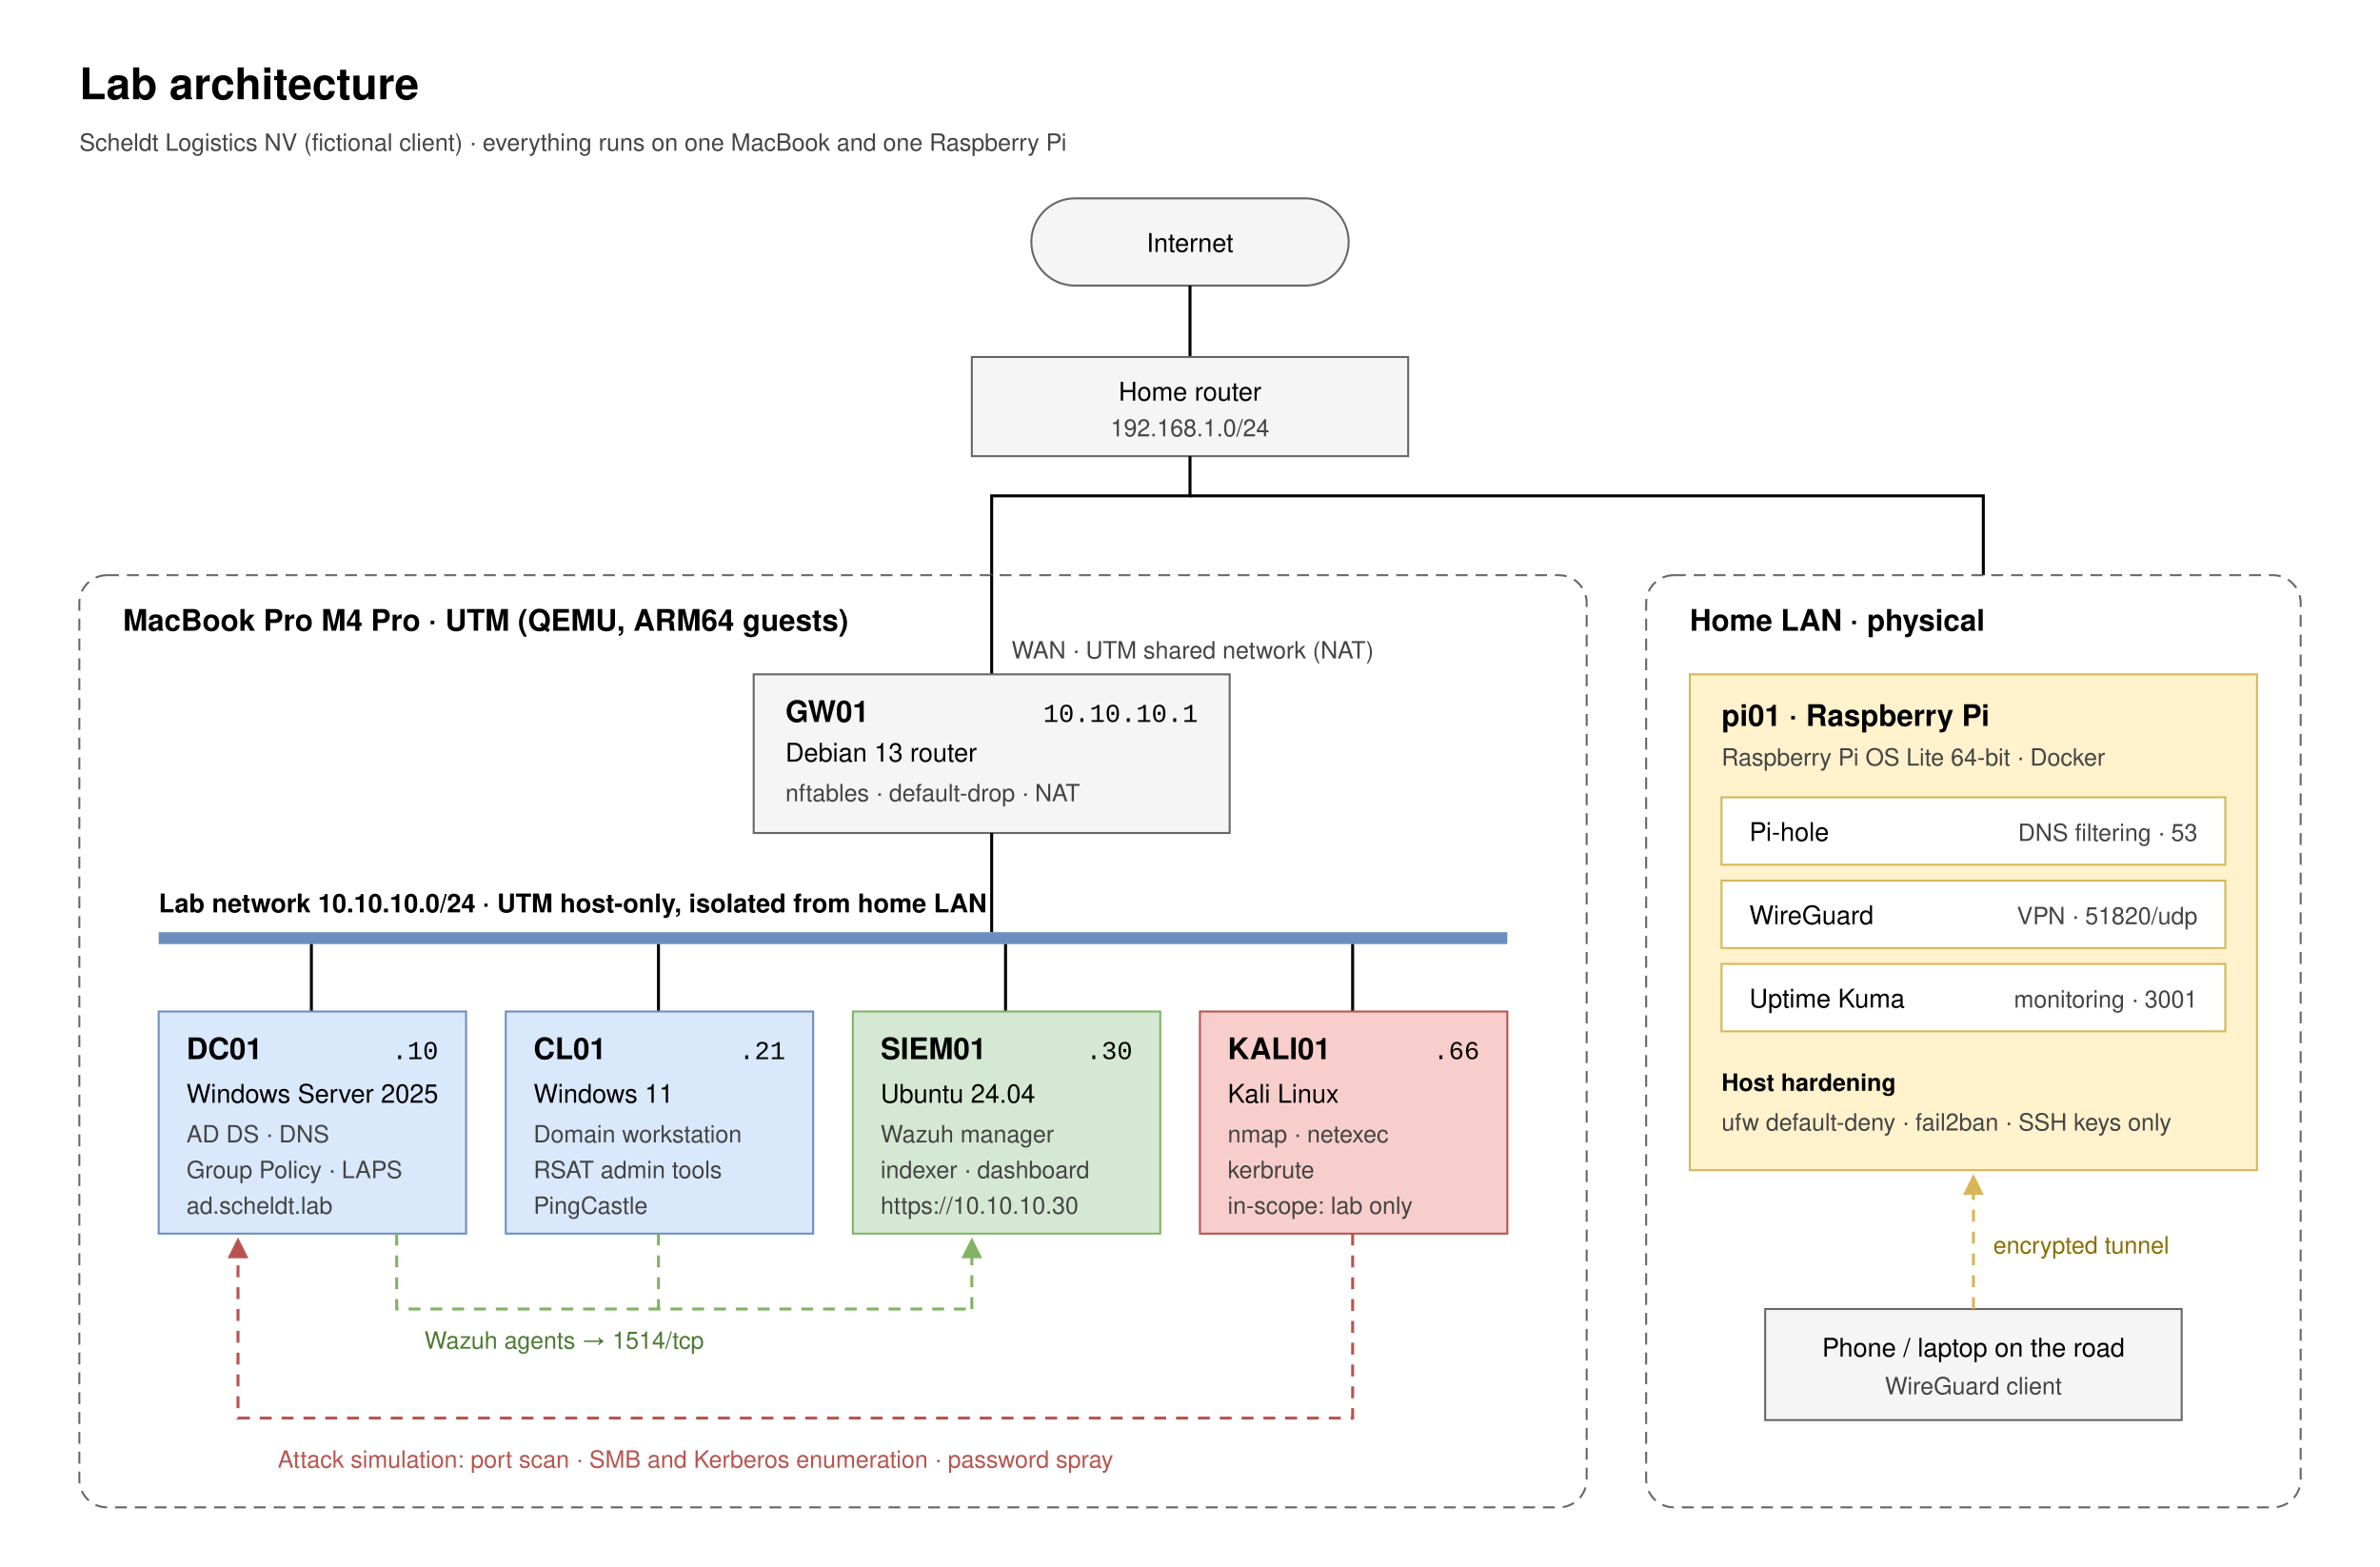
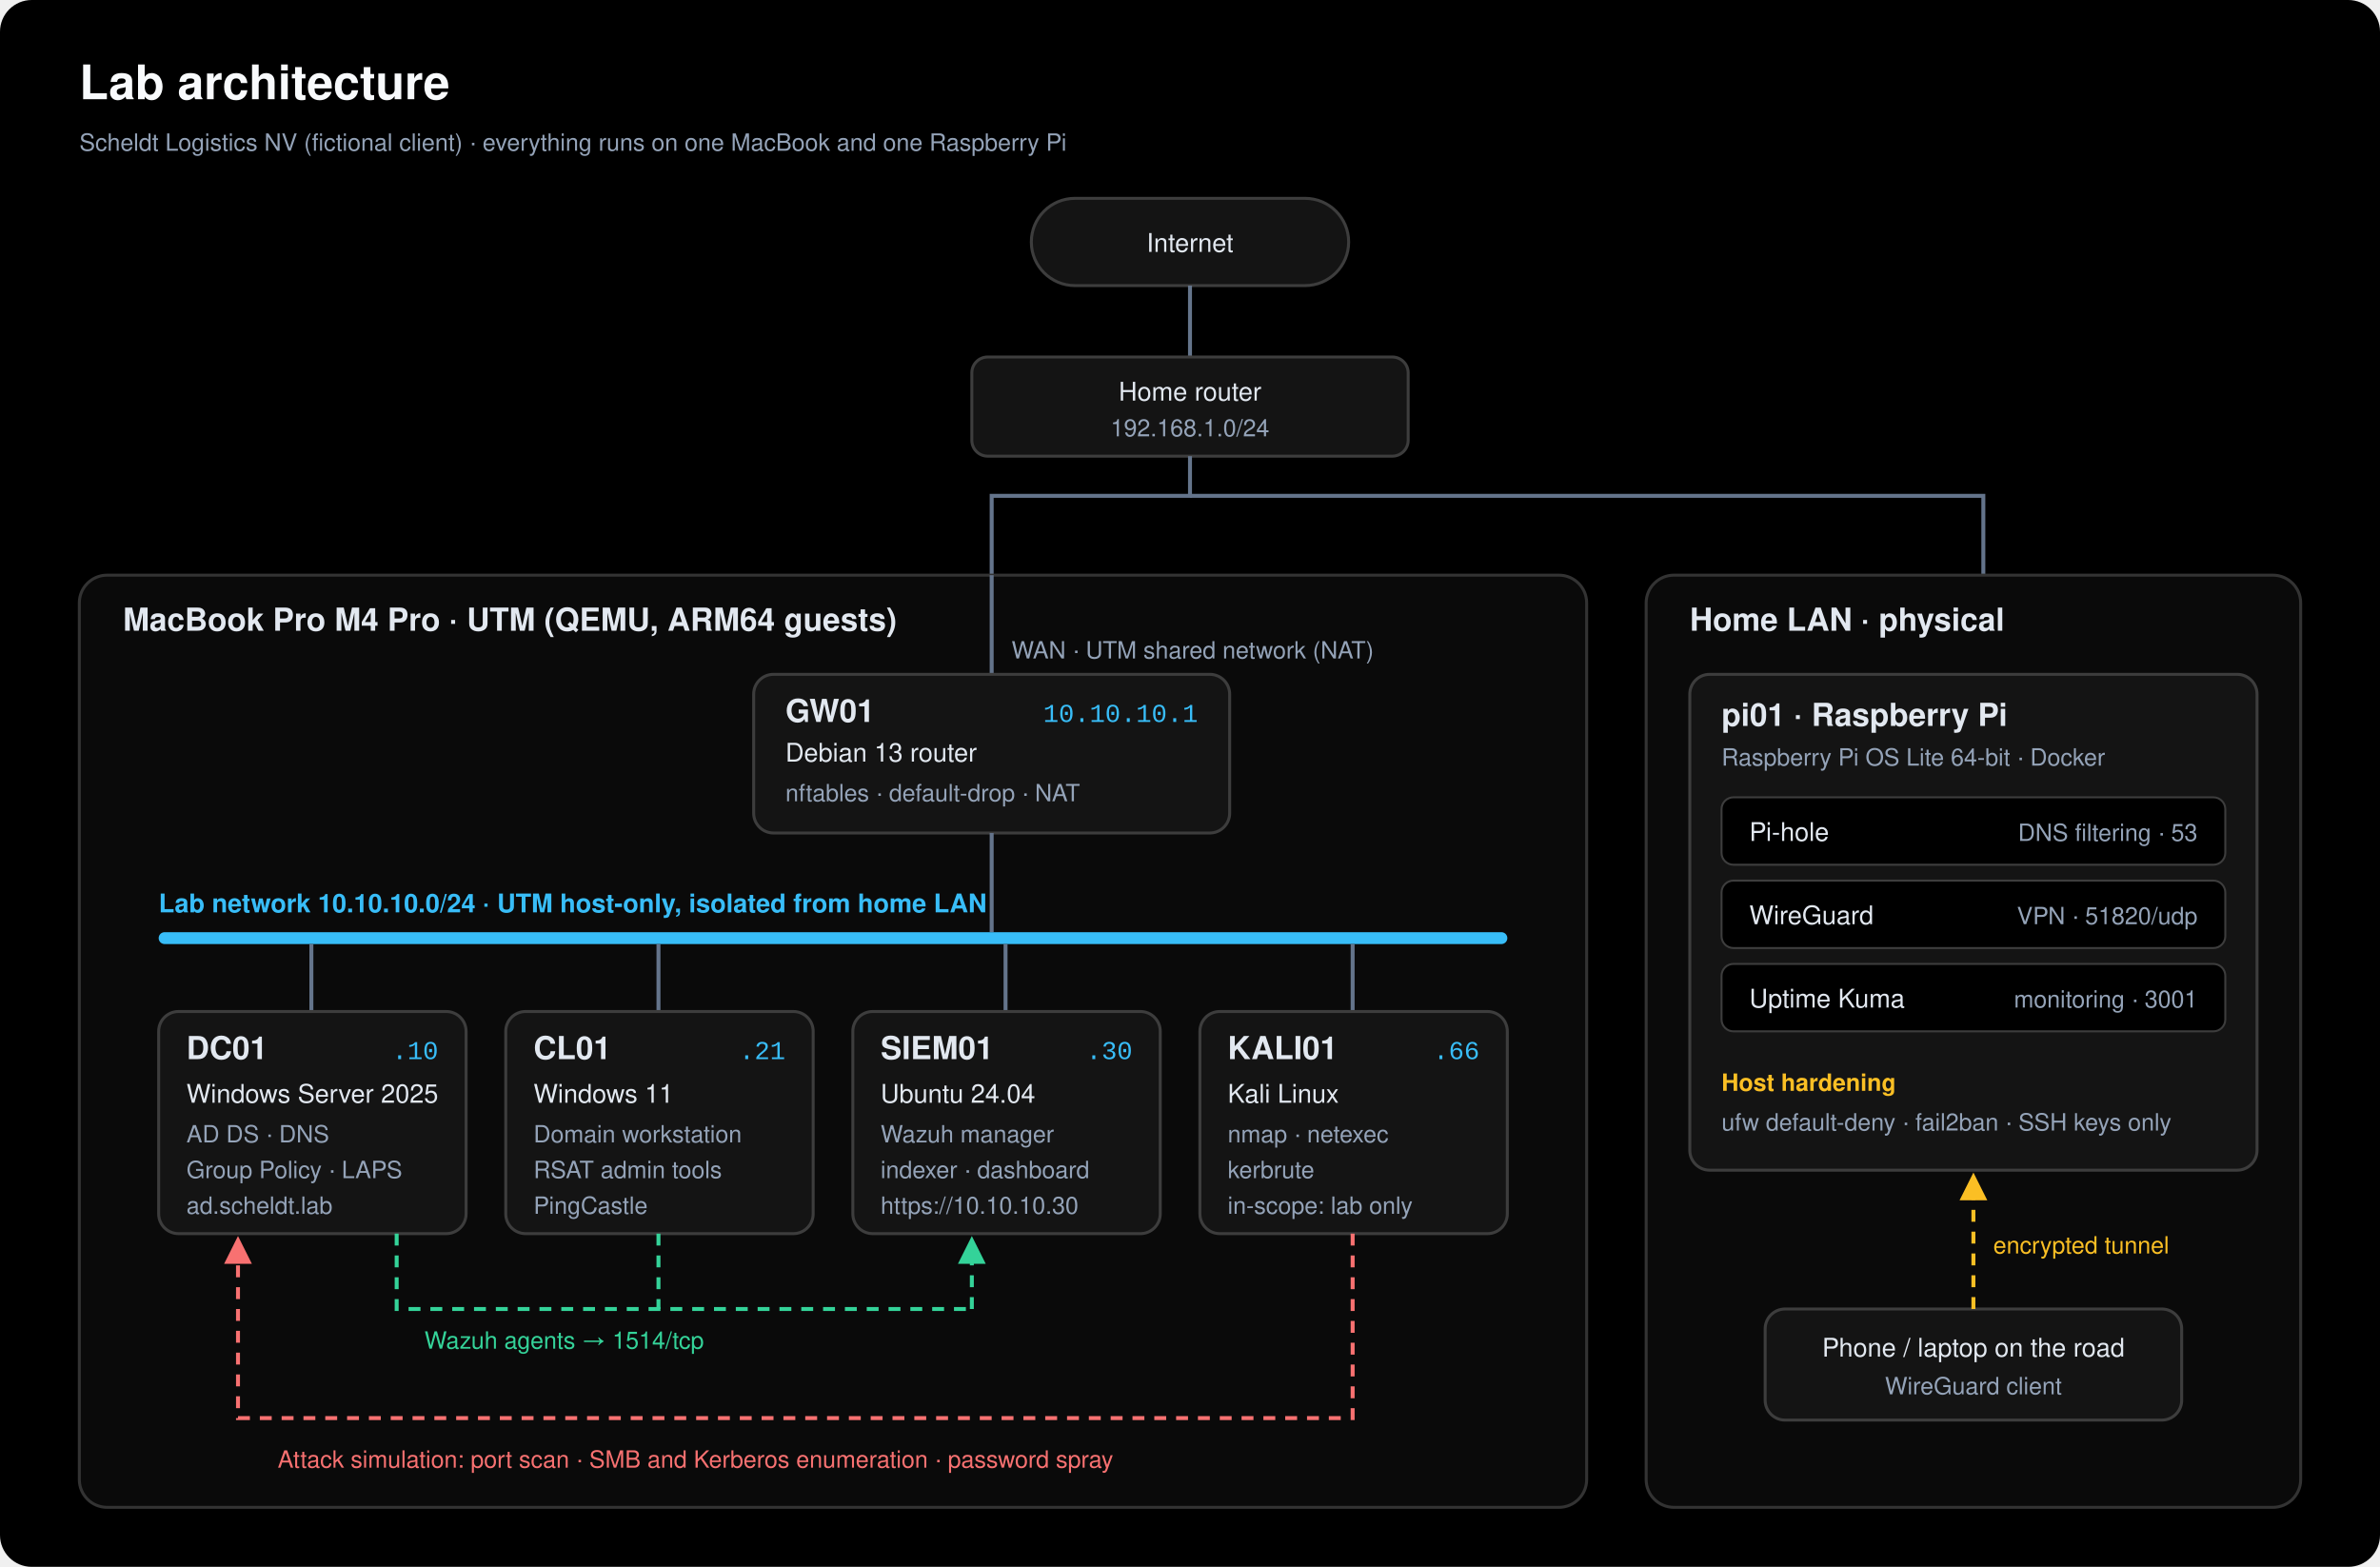
- <svg xmlns="http://www.w3.org/2000/svg" width="1200" height="790" viewBox="0 0 1200 790" font-family="Helvetica, Arial, sans-serif">
+ <svg xmlns="http://www.w3.org/2000/svg" width="1200" height="790" viewBox="0 0 1200 790" font-family="'Segoe UI', 'Helvetica Neue', Helvetica, Arial, sans-serif">
  <defs>
    <marker id="arrow-green" viewBox="0 0 10 10" refX="8" refY="5" markerWidth="7" markerHeight="7" orient="auto-start-reverse">
-       <path d="M0,0 L10,5 L0,10 z" fill="#82b366" />
+       <path d="M0,0 L10,5 L0,10 z" fill="#34d399" />
    </marker>
    <marker id="arrow-red" viewBox="0 0 10 10" refX="8" refY="5" markerWidth="7" markerHeight="7" orient="auto-start-reverse">
-       <path d="M0,0 L10,5 L0,10 z" fill="#b85450" />
+       <path d="M0,0 L10,5 L0,10 z" fill="#f87171" />
    </marker>
    <marker id="arrow-amber" viewBox="0 0 10 10" refX="8" refY="5" markerWidth="7" markerHeight="7" orient="auto-start-reverse">
-       <path d="M0,0 L10,5 L0,10 z" fill="#d6b656" />
+       <path d="M0,0 L10,5 L0,10 z" fill="#fbbf24" />
    </marker>
    <style>
-       .h { fill: #000000; font-weight: bold; font-size: 15px; }
-       .t { fill: #000000; font-size: 13px; }
-       .m { fill: #444444; font-size: 12px; }
-       .ip { fill: #000000; font-size: 13px; font-family: 'Courier New', monospace; }
-       .panel { fill: none; stroke: #666666; stroke-width: 1; stroke-dasharray: 6 4; }
-       .node { fill: #f5f5f5; stroke: #666666; stroke-width: 1; }
-       .wire { stroke: #000000; stroke-width: 1.5; fill: none; }
+       .h { fill: #e2e8f0; font-weight: 600; font-size: 16px; }
+       .t { fill: #e2e8f0; font-size: 13px; }
+       .m { fill: #94a3b8; font-size: 12px; }
+       .ip { fill: #38bdf8; font-size: 13px; font-family: 'SFMono-Regular', Consolas, 'Liberation Mono', monospace; }
+       .panel { fill: #0a0a0a; stroke: #333333; stroke-width: 1.5; }
+       .node { fill: #141414; stroke: #3d3d3d; stroke-width: 1.5; }
+       .wire { stroke: #64748b; stroke-width: 2; fill: none; }
    </style>
  </defs>
-   <rect width="1200" height="790" fill="#ffffff" />
-   <text x="40" y="50" fill="#000000" font-size="22" font-weight="bold">Lab architecture</text>
+   <rect width="1200" height="790" rx="16" fill="#000000" />
+   <text x="40" y="50" fill="#f8fafc" font-size="24" font-weight="700">Lab architecture</text>
  <text x="40" y="76" class="m">Scheldt Logistics NV (fictional client) · everything runs on one MacBook and one Raspberry Pi</text>
  <rect x="520" y="100" width="160" height="44" rx="22" class="node" />
  <text x="600" y="127" class="t" text-anchor="middle">Internet</text>
  <line x1="600" y1="144" x2="600" y2="180" class="wire" />
-   <rect x="490" y="180" width="220" height="50" rx="0" class="node" />
+   <rect x="490" y="180" width="220" height="50" rx="8" class="node" />
  <text x="600" y="202" class="t" text-anchor="middle">Home router</text>
  <text x="600" y="220" class="m" text-anchor="middle">192.168.1.0/24</text>
  <path d="M600,230 V250 H500 V290" class="wire" />
  <path d="M600,250 H1000 V290" class="wire" />
  <rect x="40" y="290" width="760" height="470" rx="14" class="panel" />
  <text x="62" y="318" class="h">MacBook Pro M4 Pro · UTM (QEMU, ARM64 guests)</text>
  <line x1="500" y1="290" x2="500" y2="340" class="wire" />
  <text x="510" y="332" class="m">WAN · UTM shared network (NAT)</text>
-   <rect x="380" y="340" width="240" height="80" rx="0" class="node" />
+   <rect x="380" y="340" width="240" height="80" rx="10" class="node" />
  <text x="396" y="364" class="h">GW01</text>
  <text x="604" y="364" class="ip" text-anchor="end">10.10.10.1</text>
  <text x="396" y="384" class="t">Debian 13 router</text>
  <text x="396" y="404" class="m">nftables · default-drop · NAT</text>
  <line x1="500" y1="420" x2="500" y2="470" class="wire" />
-   <rect x="80" y="470" width="680" height="6" fill="#6c8ebf" />
-   <text x="80" y="460" fill="#000000" font-size="13" font-weight="bold">Lab network 10.10.10.0/24 · UTM host-only, isolated from home LAN</text>
+   <rect x="80" y="470" width="680" height="6" rx="3" fill="#38bdf8" />
+   <text x="80" y="460" fill="#38bdf8" font-size="13" font-weight="600">Lab network 10.10.10.0/24 · UTM host-only, isolated from home LAN</text>
  <line x1="157" y1="476" x2="157" y2="510" class="wire" />
  <line x1="332" y1="476" x2="332" y2="510" class="wire" />
  <line x1="507" y1="476" x2="507" y2="510" class="wire" />
  <line x1="682" y1="476" x2="682" y2="510" class="wire" />
-   <rect x="80" y="510" width="155" height="112" rx="0" class="node" style="fill:#dae8fc;stroke:#6c8ebf" />
+   <rect x="80" y="510" width="155" height="112" rx="10" class="node" />
  <text x="94" y="534" class="h">DC01</text>
  <text x="221" y="534" class="ip" text-anchor="end">.10</text>
  <text x="94" y="556" class="t">Windows Server 2025</text>
  <text x="94" y="576" class="m">AD DS · DNS</text>
  <text x="94" y="594" class="m">Group Policy · LAPS</text>
  <text x="94" y="612" class="m">ad.scheldt.lab</text>
-   <rect x="255" y="510" width="155" height="112" rx="0" class="node" style="fill:#dae8fc;stroke:#6c8ebf" />
+   <rect x="255" y="510" width="155" height="112" rx="10" class="node" />
  <text x="269" y="534" class="h">CL01</text>
  <text x="396" y="534" class="ip" text-anchor="end">.21</text>
  <text x="269" y="556" class="t">Windows 11</text>
  <text x="269" y="576" class="m">Domain workstation</text>
  <text x="269" y="594" class="m">RSAT admin tools</text>
  <text x="269" y="612" class="m">PingCastle</text>
-   <rect x="430" y="510" width="155" height="112" rx="0" class="node" style="fill:#d5e8d4;stroke:#82b366" />
+   <rect x="430" y="510" width="155" height="112" rx="10" class="node" stroke="#34d399" />
  <text x="444" y="534" class="h">SIEM01</text>
  <text x="571" y="534" class="ip" text-anchor="end">.30</text>
  <text x="444" y="556" class="t">Ubuntu 24.04</text>
  <text x="444" y="576" class="m">Wazuh manager</text>
  <text x="444" y="594" class="m">indexer · dashboard</text>
  <text x="444" y="612" class="m">https://10.10.10.30</text>
-   <rect x="605" y="510" width="155" height="112" rx="0" class="node" style="fill:#f8cecc;stroke:#b85450" />
+   <rect x="605" y="510" width="155" height="112" rx="10" class="node" stroke="#f87171" />
  <text x="619" y="534" class="h">KALI01</text>
  <text x="746" y="534" class="ip" text-anchor="end">.66</text>
  <text x="619" y="556" class="t">Kali Linux</text>
  <text x="619" y="576" class="m">nmap · netexec</text>
  <text x="619" y="594" class="m">kerbrute</text>
  <text x="619" y="612" class="m">in-scope: lab only</text>
-   <path d="M200,622 V660 H490" stroke="#82b366" stroke-width="1.5" stroke-dasharray="6 5" fill="none" />
-   <path d="M332,622 V660" stroke="#82b366" stroke-width="1.5" stroke-dasharray="6 5" fill="none" />
-   <path d="M490,660 V626" stroke="#82b366" stroke-width="1.5" stroke-dasharray="6 5" fill="none" marker-end="url(#arrow-green)" />
-   <text x="214" y="680" fill="#4d7a32" font-size="12">Wazuh agents → 1514/tcp</text>
-   <path d="M682,622 V715 H120 V626" stroke="#b85450" stroke-width="1.5" stroke-dasharray="6 5" fill="none" marker-end="url(#arrow-red)" />
-   <text x="140" y="740" fill="#b85450" font-size="12">Attack simulation: port scan · SMB and Kerberos enumeration · password spray</text>
+   <path d="M200,622 V660 H490" stroke="#34d399" stroke-width="2" stroke-dasharray="6 5" fill="none" />
+   <path d="M332,622 V660" stroke="#34d399" stroke-width="2" stroke-dasharray="6 5" fill="none" />
+   <path d="M490,660 V626" stroke="#34d399" stroke-width="2" stroke-dasharray="6 5" fill="none" marker-end="url(#arrow-green)" />
+   <text x="214" y="680" fill="#34d399" font-size="12">Wazuh agents → 1514/tcp</text>
+   <path d="M682,622 V715 H120 V626" stroke="#f87171" stroke-width="2" stroke-dasharray="6 5" fill="none" marker-end="url(#arrow-red)" />
+   <text x="140" y="740" fill="#f87171" font-size="12">Attack simulation: port scan · SMB and Kerberos enumeration · password spray</text>
  <rect x="830" y="290" width="330" height="470" rx="14" class="panel" />
  <text x="852" y="318" class="h">Home LAN · physical</text>
-   <rect x="852" y="340" width="286" height="250" rx="0" class="node" style="fill:#fff2cc;stroke:#d6b656" />
+   <rect x="852" y="340" width="286" height="250" rx="10" class="node" stroke="#fbbf24" />
  <text x="868" y="366" class="h">pi01 · Raspberry Pi</text>
  <text x="868" y="386" class="m">Raspberry Pi OS Lite 64-bit · Docker</text>
-   <rect x="868" y="402" width="254" height="34" rx="0" fill="#ffffff" stroke="#d6b656" />
+   <rect x="868" y="402" width="254" height="34" rx="6" fill="#000000" stroke="#3d3d3d" />
  <text x="882" y="424" class="t">Pi-hole</text>
  <text x="1108" y="424" class="m" text-anchor="end">DNS filtering · 53</text>
-   <rect x="868" y="444" width="254" height="34" rx="0" fill="#ffffff" stroke="#d6b656" />
+   <rect x="868" y="444" width="254" height="34" rx="6" fill="#000000" stroke="#3d3d3d" />
  <text x="882" y="466" class="t">WireGuard</text>
  <text x="1108" y="466" class="m" text-anchor="end">VPN · 51820/udp</text>
-   <rect x="868" y="486" width="254" height="34" rx="0" fill="#ffffff" stroke="#d6b656" />
+   <rect x="868" y="486" width="254" height="34" rx="6" fill="#000000" stroke="#3d3d3d" />
  <text x="882" y="508" class="t">Uptime Kuma</text>
  <text x="1108" y="508" class="m" text-anchor="end">monitoring · 3001</text>
-   <text x="868" y="550" fill="#000000" font-size="12" font-weight="bold">Host hardening</text>
+   <text x="868" y="550" fill="#fbbf24" font-size="12" font-weight="600">Host hardening</text>
  <text x="868" y="570" class="m">ufw default-deny · fail2ban · SSH keys only</text>
-   <rect x="890" y="660" width="210" height="56" rx="0" class="node" />
+   <rect x="890" y="660" width="210" height="56" rx="10" class="node" />
  <text x="995" y="684" class="t" text-anchor="middle">Phone / laptop on the road</text>
  <text x="995" y="703" class="m" text-anchor="middle">WireGuard client</text>
-   <path d="M995,660 V594" stroke="#d6b656" stroke-width="1.5" stroke-dasharray="6 5" fill="none" marker-end="url(#arrow-amber)" />
-   <text x="1005" y="632" fill="#8a6d00" font-size="12">encrypted tunnel</text>
+   <path d="M995,660 V594" stroke="#fbbf24" stroke-width="2" stroke-dasharray="6 5" fill="none" marker-end="url(#arrow-amber)" />
+   <text x="1005" y="632" fill="#fbbf24" font-size="12">encrypted tunnel</text>
</svg>
